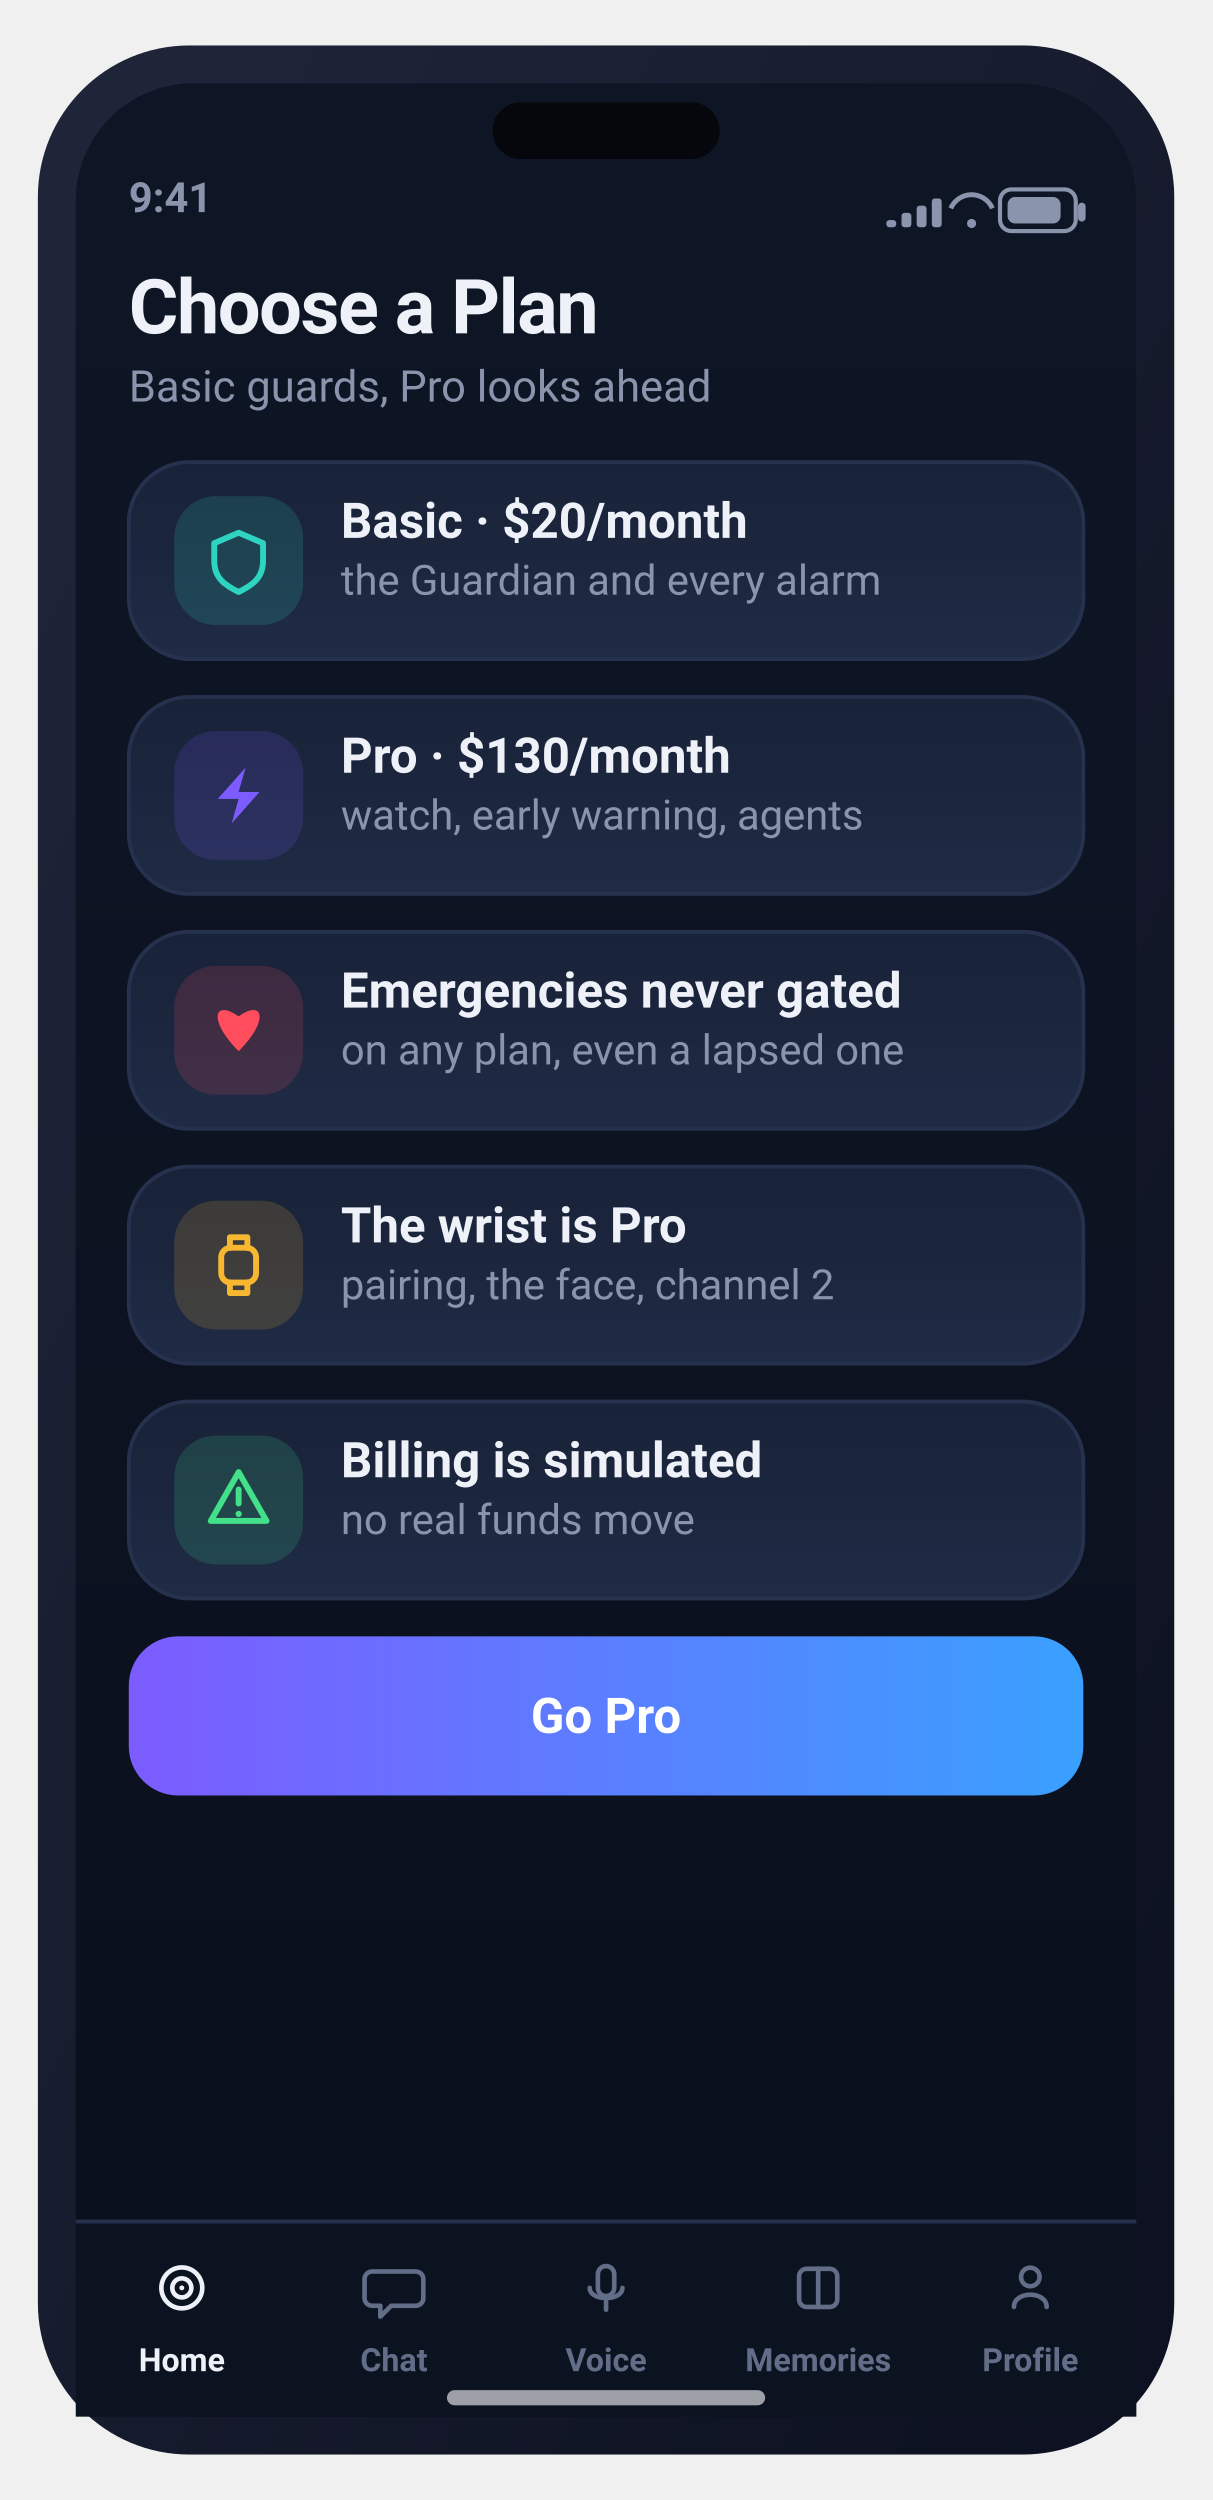
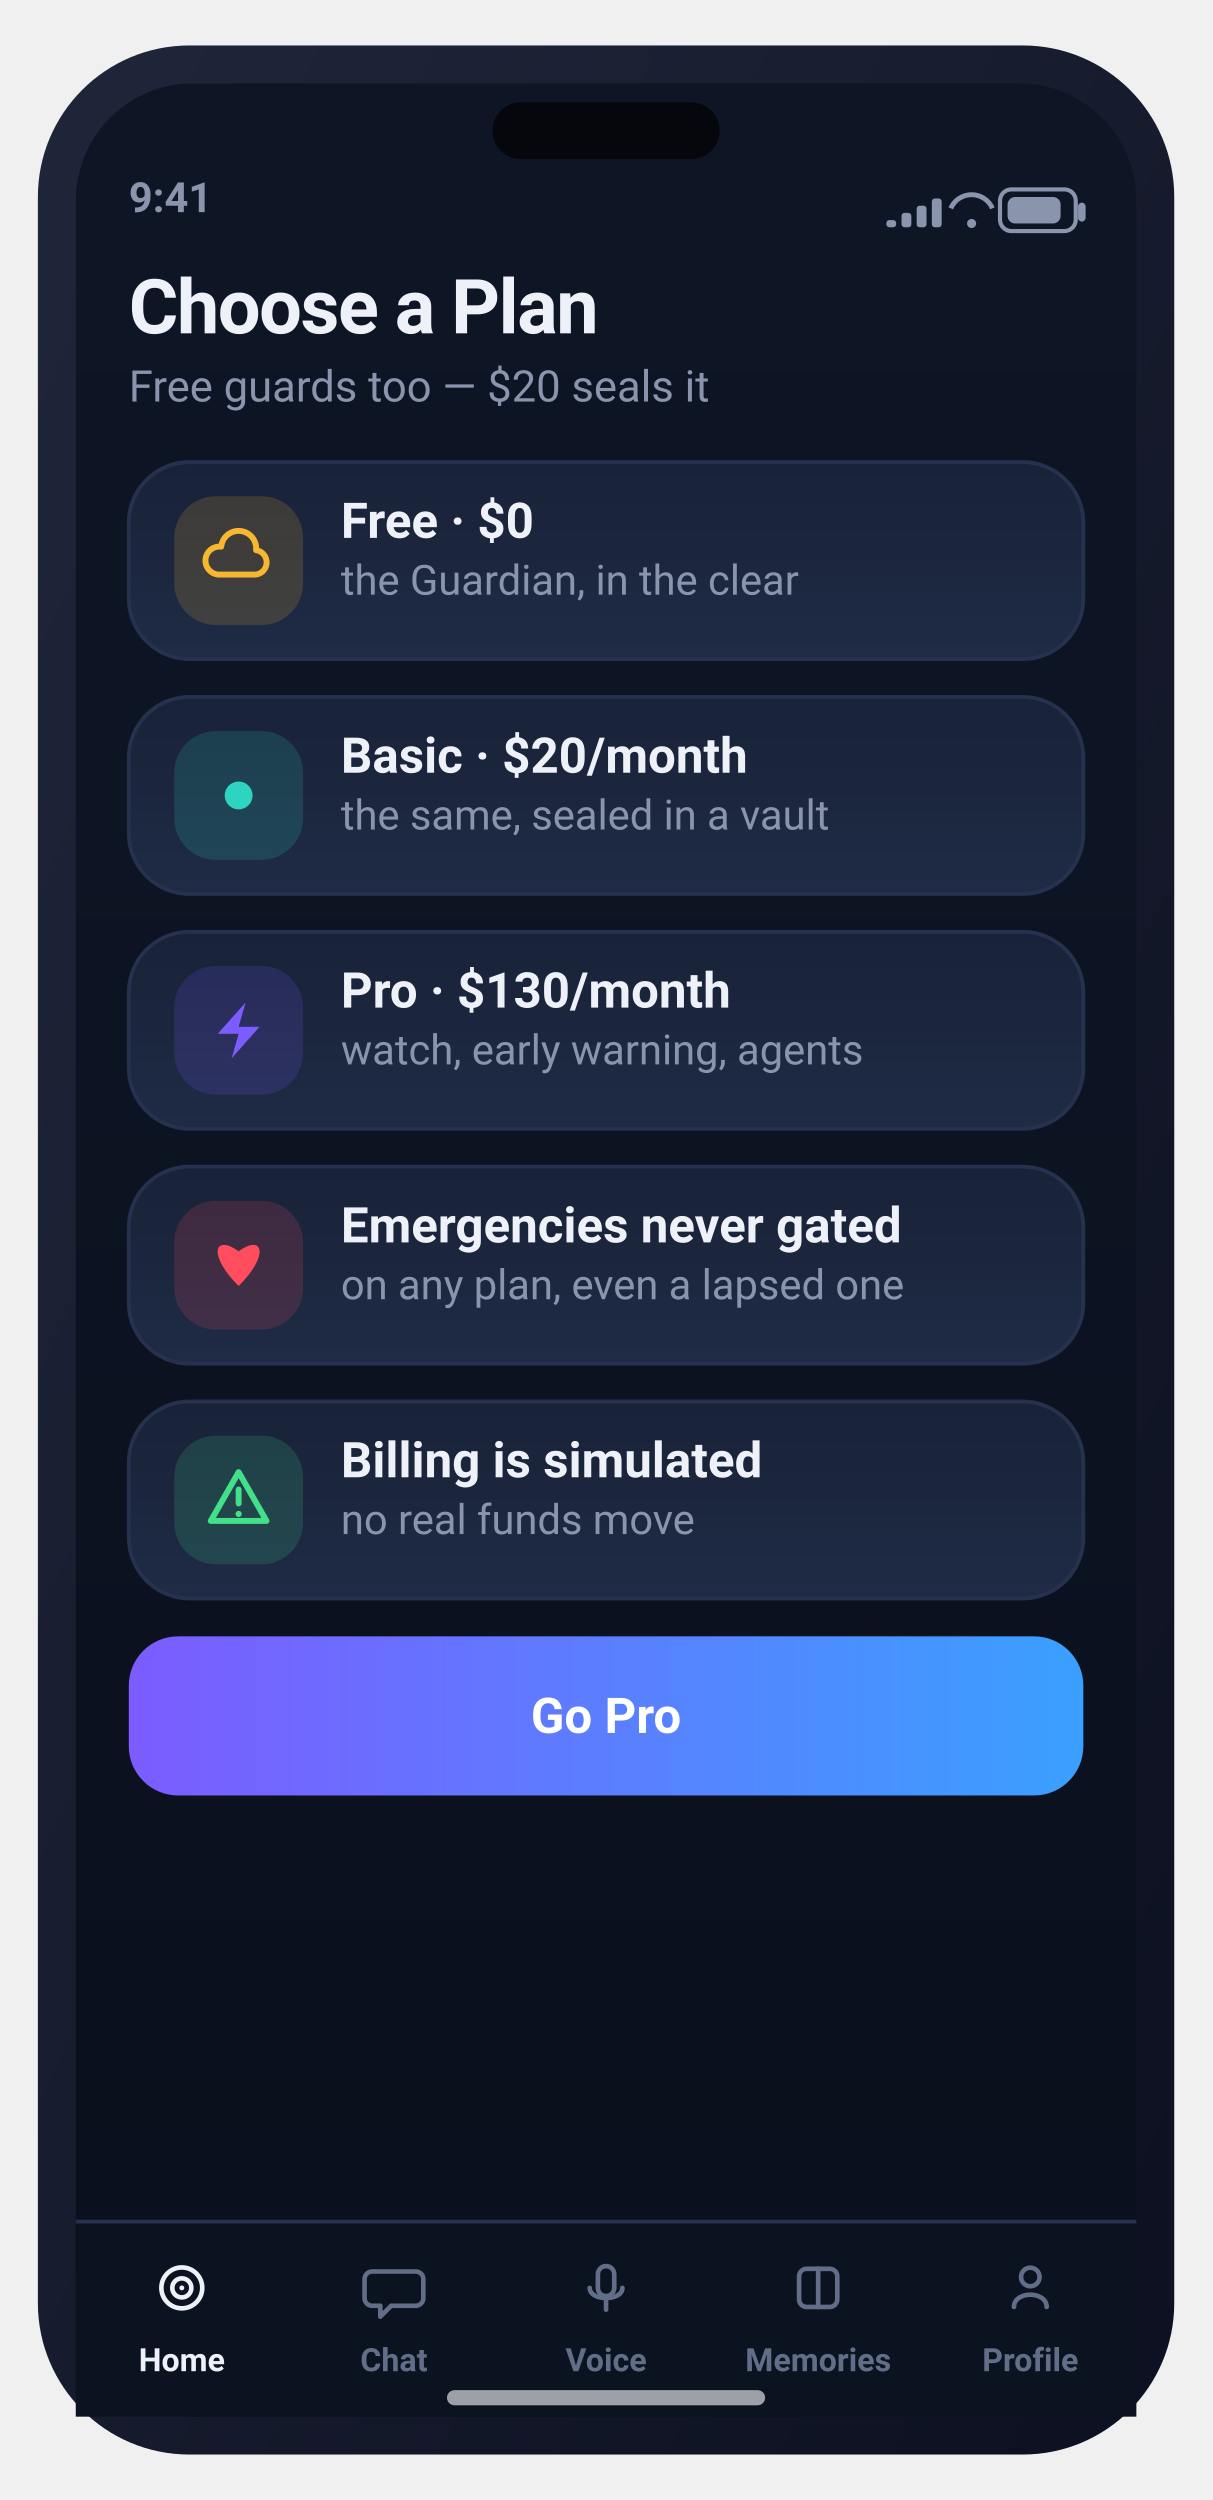
<svg xmlns="http://www.w3.org/2000/svg" width="320" height="660" viewBox="0 0 320 660" role="img" aria-label="Choose a Plan screen">
  <defs>
    <linearGradient id="gScr" x1="0" y1="0" x2="0" y2="1">
      <stop offset="0" stop-color="#0e1626" />
      <stop offset="1" stop-color="#0a0f1c" />
    </linearGradient>
    <linearGradient id="gFrame" x1="0" y1="0" x2="1" y2="1">
      <stop offset="0" stop-color="#20263a" />
      <stop offset="1" stop-color="#0c1020" />
    </linearGradient>
    <linearGradient id="gCard" x1="0" y1="0" x2="0" y2="1">
      <stop offset="0" stop-color="#182238" />
      <stop offset="1" stop-color="#1f2b45" />
    </linearGradient>
    <linearGradient id="gBrand" x1="0" y1="0" x2="1" y2="0">
      <stop offset="0" stop-color="#7c5cff" />
      <stop offset="1" stop-color="#3aa0ff" />
    </linearGradient>
    <linearGradient id="gEmer" x1="0" y1="0" x2="0" y2="1">
      <stop offset="0" stop-color="#ff5b52" />
      <stop offset="1" stop-color="#ff3b30" />
    </linearGradient>
    <linearGradient id="mV" x1="0" y1="0" x2="1" y2="0">
      <stop offset="0" stop-color="#7c5cff" />
      <stop offset="1" stop-color="#3aa0ff" />
    </linearGradient>
    <linearGradient id="mO" x1="0" y1="0" x2="1" y2="0">
      <stop offset="0" stop-color="#f7b731" />
      <stop offset="1" stop-color="#ff7a45" />
    </linearGradient>
    <linearGradient id="mG" x1="0" y1="0" x2="1" y2="0">
      <stop offset="0" stop-color="#2fd27a" />
      <stop offset="1" stop-color="#43e08a" />
    </linearGradient>
    <radialGradient id="orb" cx="34%" cy="30%" r="75%">
      <stop offset="0" stop-color="#c3b0ff" />
      <stop offset="42%" stop-color="#7c5cff" />
      <stop offset="80%" stop-color="#2f6cf0" />
      <stop offset="100%" stop-color="#14204a" />
    </radialGradient>
  </defs>
  <rect x="10.0" y="12.0" width="300.0" height="636.0" rx="40" fill="url(#gFrame)" />
  <rect x="20.0" y="22.0" width="280.0" height="616.0" rx="31" fill="url(#gScr)" />
  <rect x="130.0" y="27.0" width="60.0" height="15.0" rx="7.5" fill="#05070d" />
  <text x="34.0" y="56.0" font-family="-apple-system,BlinkMacSystemFont,'SF Pro Text','Segoe UI',Roboto,system-ui,sans-serif" font-size="11" font-weight="600" fill="#8a94ad" text-anchor="start">9:41</text>
  <rect x="264.0" y="50.0" width="20.0" height="11.0" rx="3" fill="none" stroke="#8a94ad" stroke-width="1.1" />
  <rect x="266.0" y="52.0" width="14.0" height="7.0" rx="2" fill="#8a94ad" />
  <rect x="284.6" y="53.5" width="2.0" height="5.0" rx="1" fill="#8a94ad" />
  <path d="M251 55 a6 6 0 0 1 11 0" fill="none" stroke="#8a94ad" stroke-width="1.3" />
  <circle cx="256.5" cy="59" r="1.2" fill="#8a94ad" />
  <rect x="234.0" y="58.1" width="2.6" height="1.9" rx="0.8" fill="#8a94ad" />
  <rect x="238.0" y="56.2" width="2.6" height="3.8" rx="0.8" fill="#8a94ad" />
  <rect x="242.0" y="54.3" width="2.6" height="5.7" rx="0.8" fill="#8a94ad" />
  <rect x="246.0" y="52.4" width="2.6" height="7.6" rx="0.8" fill="#8a94ad" />
  <text x="34.0" y="88.0" font-family="-apple-system,BlinkMacSystemFont,'SF Pro Text','Segoe UI',Roboto,system-ui,sans-serif" font-size="20" font-weight="700" fill="#eef1f7" text-anchor="start" letter-spacing="-0.4">Choose a Plan</text>
-   <text x="34.0" y="106.0" font-family="-apple-system,BlinkMacSystemFont,'SF Pro Text','Segoe UI',Roboto,system-ui,sans-serif" font-size="11.5" font-weight="400" fill="#8a94ad" text-anchor="start">Basic guards, Pro looks ahead</text>
+   <text x="34.0" y="106.0" font-family="-apple-system,BlinkMacSystemFont,'SF Pro Text','Segoe UI',Roboto,system-ui,sans-serif" font-size="11.5" font-weight="400" fill="#8a94ad" text-anchor="start">Free guards too — $20 seals it</text>
  <rect x="34.0" y="122.0" width="252.0" height="52.0" rx="16" fill="url(#gCard)" stroke="#26314e" stroke-width="1" />
-   <rect x="46.0" y="131.0" width="34.0" height="34.0" rx="11" fill="rgba(45,212,191,0.16)" />
-   <path d="M63 140.64 l6.44 2.76 v4.6 c0 4.6 -2.76 6.44 -6.44 8.28 c-3.68 -1.84 -6.44 -3.68 -6.44 -8.28 v-4.6 Z" fill="none" stroke="#2dd4bf" stroke-width="1.56" stroke-linecap="round" stroke-linejoin="round" />
-   <text x="90.0" y="142.0" font-family="-apple-system,BlinkMacSystemFont,'SF Pro Text','Segoe UI',Roboto,system-ui,sans-serif" font-size="13" font-weight="600" fill="#eef1f7" text-anchor="start">Basic · $20/month</text>
-   <text x="90.0" y="157.0" font-family="-apple-system,BlinkMacSystemFont,'SF Pro Text','Segoe UI',Roboto,system-ui,sans-serif" font-size="11" font-weight="400" fill="#8a94ad" text-anchor="start">the Guardian and every alarm</text>
+   <rect x="46.0" y="131.0" width="34.0" height="34.0" rx="11" fill="rgba(247,183,49,0.16)" />
+   <path d="M57.48 151.68 a3.68 3.68 0 0 1 0.92 -7.36 a4.6 4.6 0 0 1 9.2 0.92 a3.22 3.22 0 0 1 -0.92 6.44 Z" fill="none" stroke="#f7b731" stroke-width="1.56" stroke-linecap="round" stroke-linejoin="round" />
+   <text x="90.0" y="142.0" font-family="-apple-system,BlinkMacSystemFont,'SF Pro Text','Segoe UI',Roboto,system-ui,sans-serif" font-size="13" font-weight="600" fill="#eef1f7" text-anchor="start">Free · $0</text>
+   <text x="90.0" y="157.0" font-family="-apple-system,BlinkMacSystemFont,'SF Pro Text','Segoe UI',Roboto,system-ui,sans-serif" font-size="11" font-weight="400" fill="#8a94ad" text-anchor="start">the Guardian, in the clear</text>
  <rect x="34.0" y="184.0" width="252.0" height="52.0" rx="16" fill="url(#gCard)" stroke="#26314e" stroke-width="1" />
-   <rect x="46.0" y="193.0" width="34.0" height="34.0" rx="11" fill="rgba(124,92,255,0.16)" />
-   <path d="M64.84 202.64 L57.48 210.92 L63 210.92 L61.16 217.36 L68.52 209.08 L63 209.08 Z" fill="#7c5cff" />
-   <text x="90.0" y="204.0" font-family="-apple-system,BlinkMacSystemFont,'SF Pro Text','Segoe UI',Roboto,system-ui,sans-serif" font-size="13" font-weight="600" fill="#eef1f7" text-anchor="start">Pro · $130/month</text>
-   <text x="90.0" y="219.0" font-family="-apple-system,BlinkMacSystemFont,'SF Pro Text','Segoe UI',Roboto,system-ui,sans-serif" font-size="11" font-weight="400" fill="#8a94ad" text-anchor="start">watch, early warning, agents</text>
+   <rect x="46.0" y="193.0" width="34.0" height="34.0" rx="11" fill="rgba(45,212,191,0.16)" />
+   <circle cx="63" cy="210.0" r="3.68" fill="#2dd4bf" />
+   <text x="90.0" y="204.0" font-family="-apple-system,BlinkMacSystemFont,'SF Pro Text','Segoe UI',Roboto,system-ui,sans-serif" font-size="13" font-weight="600" fill="#eef1f7" text-anchor="start">Basic · $20/month</text>
+   <text x="90.0" y="219.0" font-family="-apple-system,BlinkMacSystemFont,'SF Pro Text','Segoe UI',Roboto,system-ui,sans-serif" font-size="11" font-weight="400" fill="#8a94ad" text-anchor="start">the same, sealed in a vault</text>
  <rect x="34.0" y="246.0" width="252.0" height="52.0" rx="16" fill="url(#gCard)" stroke="#26314e" stroke-width="1" />
-   <rect x="46.0" y="255.0" width="34.0" height="34.0" rx="11" fill="rgba(255,77,94,0.16)" />
-   <path d="M63 277.52 C54.72 269.24,56.56 263.72,63 268.32 C69.44 263.72,71.28 269.24,63 277.52 Z" fill="#ff4d5e" />
-   <text x="90.0" y="266.0" font-family="-apple-system,BlinkMacSystemFont,'SF Pro Text','Segoe UI',Roboto,system-ui,sans-serif" font-size="13" font-weight="600" fill="#eef1f7" text-anchor="start">Emergencies never gated</text>
-   <text x="90.0" y="281.0" font-family="-apple-system,BlinkMacSystemFont,'SF Pro Text','Segoe UI',Roboto,system-ui,sans-serif" font-size="11" font-weight="400" fill="#8a94ad" text-anchor="start">on any plan, even a lapsed one</text>
+   <rect x="46.0" y="255.0" width="34.0" height="34.0" rx="11" fill="rgba(124,92,255,0.16)" />
+   <path d="M64.84 264.64 L57.48 272.92 L63 272.92 L61.16 279.36 L68.52 271.08 L63 271.08 Z" fill="#7c5cff" />
+   <text x="90.0" y="266.0" font-family="-apple-system,BlinkMacSystemFont,'SF Pro Text','Segoe UI',Roboto,system-ui,sans-serif" font-size="13" font-weight="600" fill="#eef1f7" text-anchor="start">Pro · $130/month</text>
+   <text x="90.0" y="281.0" font-family="-apple-system,BlinkMacSystemFont,'SF Pro Text','Segoe UI',Roboto,system-ui,sans-serif" font-size="11" font-weight="400" fill="#8a94ad" text-anchor="start">watch, early warning, agents</text>
  <rect x="34.0" y="308.0" width="252.0" height="52.0" rx="16" fill="url(#gCard)" stroke="#26314e" stroke-width="1" />
-   <rect x="46.0" y="317.0" width="34.0" height="34.0" rx="11" fill="rgba(247,183,49,0.16)" />
-   <rect x="58.4" y="329.4" width="9.2" height="9.2" rx="2.5" fill="none" stroke="#f7b731" stroke-width="1.56" stroke-linecap="round" stroke-linejoin="round" />
-   <path d="M60.7 329.4 v-2.76 h4.6 v2.76 M60.7 338.6 v2.76 h4.6 v-2.76" fill="none" stroke="#f7b731" stroke-width="1.56" stroke-linecap="round" stroke-linejoin="round" />
-   <text x="90.0" y="328.0" font-family="-apple-system,BlinkMacSystemFont,'SF Pro Text','Segoe UI',Roboto,system-ui,sans-serif" font-size="13" font-weight="600" fill="#eef1f7" text-anchor="start">The wrist is Pro</text>
-   <text x="90.0" y="343.0" font-family="-apple-system,BlinkMacSystemFont,'SF Pro Text','Segoe UI',Roboto,system-ui,sans-serif" font-size="11" font-weight="400" fill="#8a94ad" text-anchor="start">pairing, the face, channel 2</text>
+   <rect x="46.0" y="317.0" width="34.0" height="34.0" rx="11" fill="rgba(255,77,94,0.16)" />
+   <path d="M63 339.52 C54.72 331.24,56.56 325.72,63 330.32 C69.44 325.72,71.28 331.24,63 339.52 Z" fill="#ff4d5e" />
+   <text x="90.0" y="328.0" font-family="-apple-system,BlinkMacSystemFont,'SF Pro Text','Segoe UI',Roboto,system-ui,sans-serif" font-size="13" font-weight="600" fill="#eef1f7" text-anchor="start">Emergencies never gated</text>
+   <text x="90.0" y="343.0" font-family="-apple-system,BlinkMacSystemFont,'SF Pro Text','Segoe UI',Roboto,system-ui,sans-serif" font-size="11" font-weight="400" fill="#8a94ad" text-anchor="start">on any plan, even a lapsed one</text>
  <rect x="34.0" y="370.0" width="252.0" height="52.0" rx="16" fill="url(#gCard)" stroke="#26314e" stroke-width="1" />
  <rect x="46.0" y="379.0" width="34.0" height="34.0" rx="11" fill="rgba(67,224,138,0.16)" />
  <path d="M63 388.64 L70.36 401.52 H55.64 Z" fill="none" stroke="#43e08a" stroke-width="1.56" stroke-linecap="round" stroke-linejoin="round" />
  <path d="M63 393.24 v3.68" fill="none" stroke="#43e08a" stroke-width="1.56" stroke-linecap="round" stroke-linejoin="round" />
  <circle cx="63" cy="399.68" r="0.828" fill="#43e08a" />
  <text x="90.0" y="390.0" font-family="-apple-system,BlinkMacSystemFont,'SF Pro Text','Segoe UI',Roboto,system-ui,sans-serif" font-size="13" font-weight="600" fill="#eef1f7" text-anchor="start">Billing is simulated</text>
  <text x="90.0" y="405.0" font-family="-apple-system,BlinkMacSystemFont,'SF Pro Text','Segoe UI',Roboto,system-ui,sans-serif" font-size="11" font-weight="400" fill="#8a94ad" text-anchor="start">no real funds move</text>
  <rect x="34.0" y="432.0" width="252.0" height="42.0" rx="13" fill="url(#gBrand)" />
  <text x="160.0" y="457.5" font-family="-apple-system,BlinkMacSystemFont,'SF Pro Text','Segoe UI',Roboto,system-ui,sans-serif" font-size="13" font-weight="700" fill="#fff" text-anchor="middle">Go Pro</text>
  <rect x="20.0" y="586.0" width="280.0" height="52.0" rx="0" fill="#0b1220" />
  <rect x="20" y="586" width="280" height="1" fill="#26314e" />
  <circle cx="48.0" cy="604" r="5.4" fill="none" stroke="#eef1f7" stroke-width="1.22" stroke-linecap="round" stroke-linejoin="round" />
  <circle cx="48.0" cy="604" r="2.52" fill="none" stroke="#eef1f7" stroke-width="1.22" stroke-linecap="round" stroke-linejoin="round" />
  <circle cx="48.0" cy="604" r="0.648" fill="#eef1f7" />
  <text x="48.0" y="626.0" font-family="-apple-system,BlinkMacSystemFont,'SF Pro Text','Segoe UI',Roboto,system-ui,sans-serif" font-size="8.5" font-weight="600" fill="#eef1f7" text-anchor="middle">Home</text>
  <path d="M98.24 599.68 h11.52 a2 2 0 0 1 2 2 v5.04 a2 2 0 0 1 -2 2 h-6.48 l-2.88 2.88 v-2.88 h-2.16 a2 2 0 0 1 -2 -2 v-5.04 a2 2 0 0 1 2 -2 Z" fill="none" stroke="#626d88" stroke-width="1.22" stroke-linecap="round" stroke-linejoin="round" />
  <text x="104.0" y="626.0" font-family="-apple-system,BlinkMacSystemFont,'SF Pro Text','Segoe UI',Roboto,system-ui,sans-serif" font-size="8.5" font-weight="600" fill="#626d88" text-anchor="middle">Chat</text>
  <rect x="157.84" y="598.24" width="4.32" height="7.92" rx="2.16" fill="none" stroke="#626d88" stroke-width="1.22" stroke-linecap="round" stroke-linejoin="round" />
  <path d="M155.68 604 c0 3.6 8.64 3.6 8.64 0 M160.0 607.6 v2.16" fill="none" stroke="#626d88" stroke-width="1.22" stroke-linecap="round" stroke-linejoin="round" />
  <text x="160.0" y="626.0" font-family="-apple-system,BlinkMacSystemFont,'SF Pro Text','Segoe UI',Roboto,system-ui,sans-serif" font-size="8.5" font-weight="600" fill="#626d88" text-anchor="middle">Voice</text>
  <rect x="210.96" y="598.96" width="10.08" height="10.08" rx="2" fill="none" stroke="#626d88" stroke-width="1.22" stroke-linecap="round" stroke-linejoin="round" />
  <path d="M216.0 598.96 v10.08" fill="none" stroke="#626d88" stroke-width="1.22" stroke-linecap="round" stroke-linejoin="round" />
  <text x="216.0" y="626.0" font-family="-apple-system,BlinkMacSystemFont,'SF Pro Text','Segoe UI',Roboto,system-ui,sans-serif" font-size="8.5" font-weight="600" fill="#626d88" text-anchor="middle">Memories</text>
  <circle cx="272.0" cy="601.12" r="2.448" fill="none" stroke="#626d88" stroke-width="1.22" stroke-linecap="round" stroke-linejoin="round" />
  <path d="M267.68 609.04 c0 -4.32 8.64 -4.32 8.64 0" fill="none" stroke="#626d88" stroke-width="1.22" stroke-linecap="round" stroke-linejoin="round" />
  <text x="272.0" y="626.0" font-family="-apple-system,BlinkMacSystemFont,'SF Pro Text','Segoe UI',Roboto,system-ui,sans-serif" font-size="8.5" font-weight="600" fill="#626d88" text-anchor="middle">Profile</text>
  <rect x="118.0" y="631.0" width="84.0" height="4.0" rx="2" fill="rgba(255,255,255,0.6)" />
</svg>
